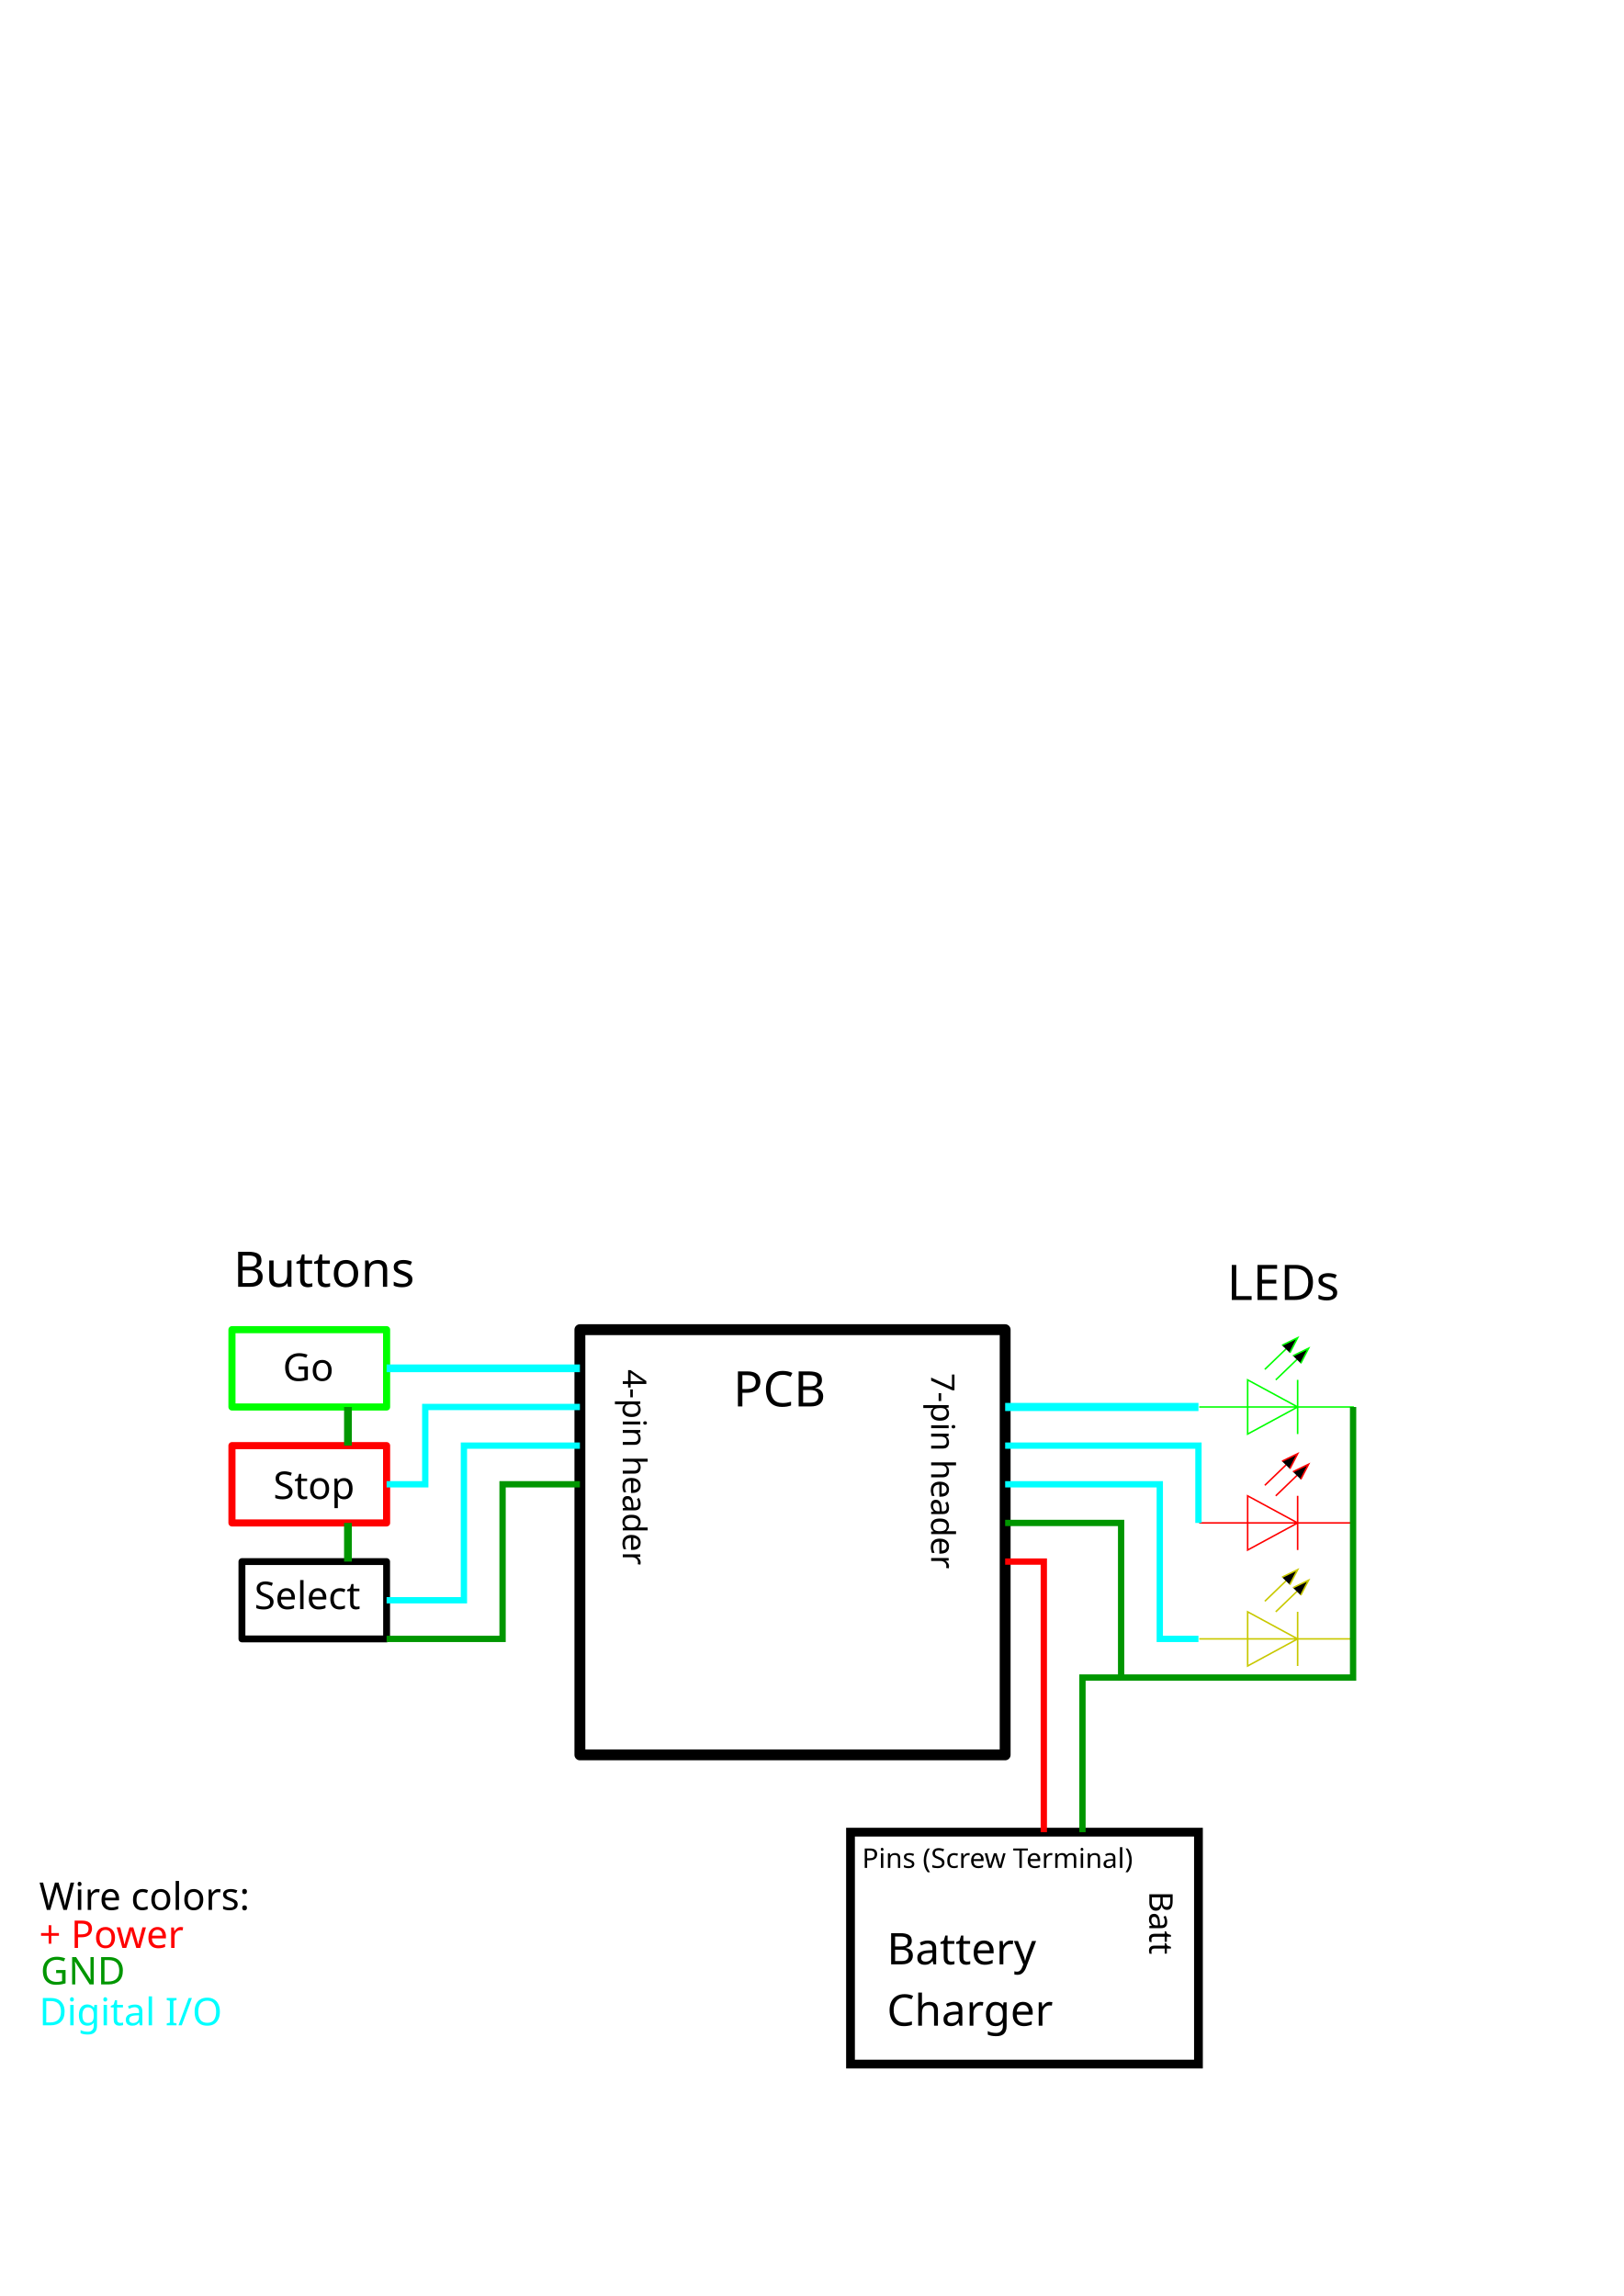
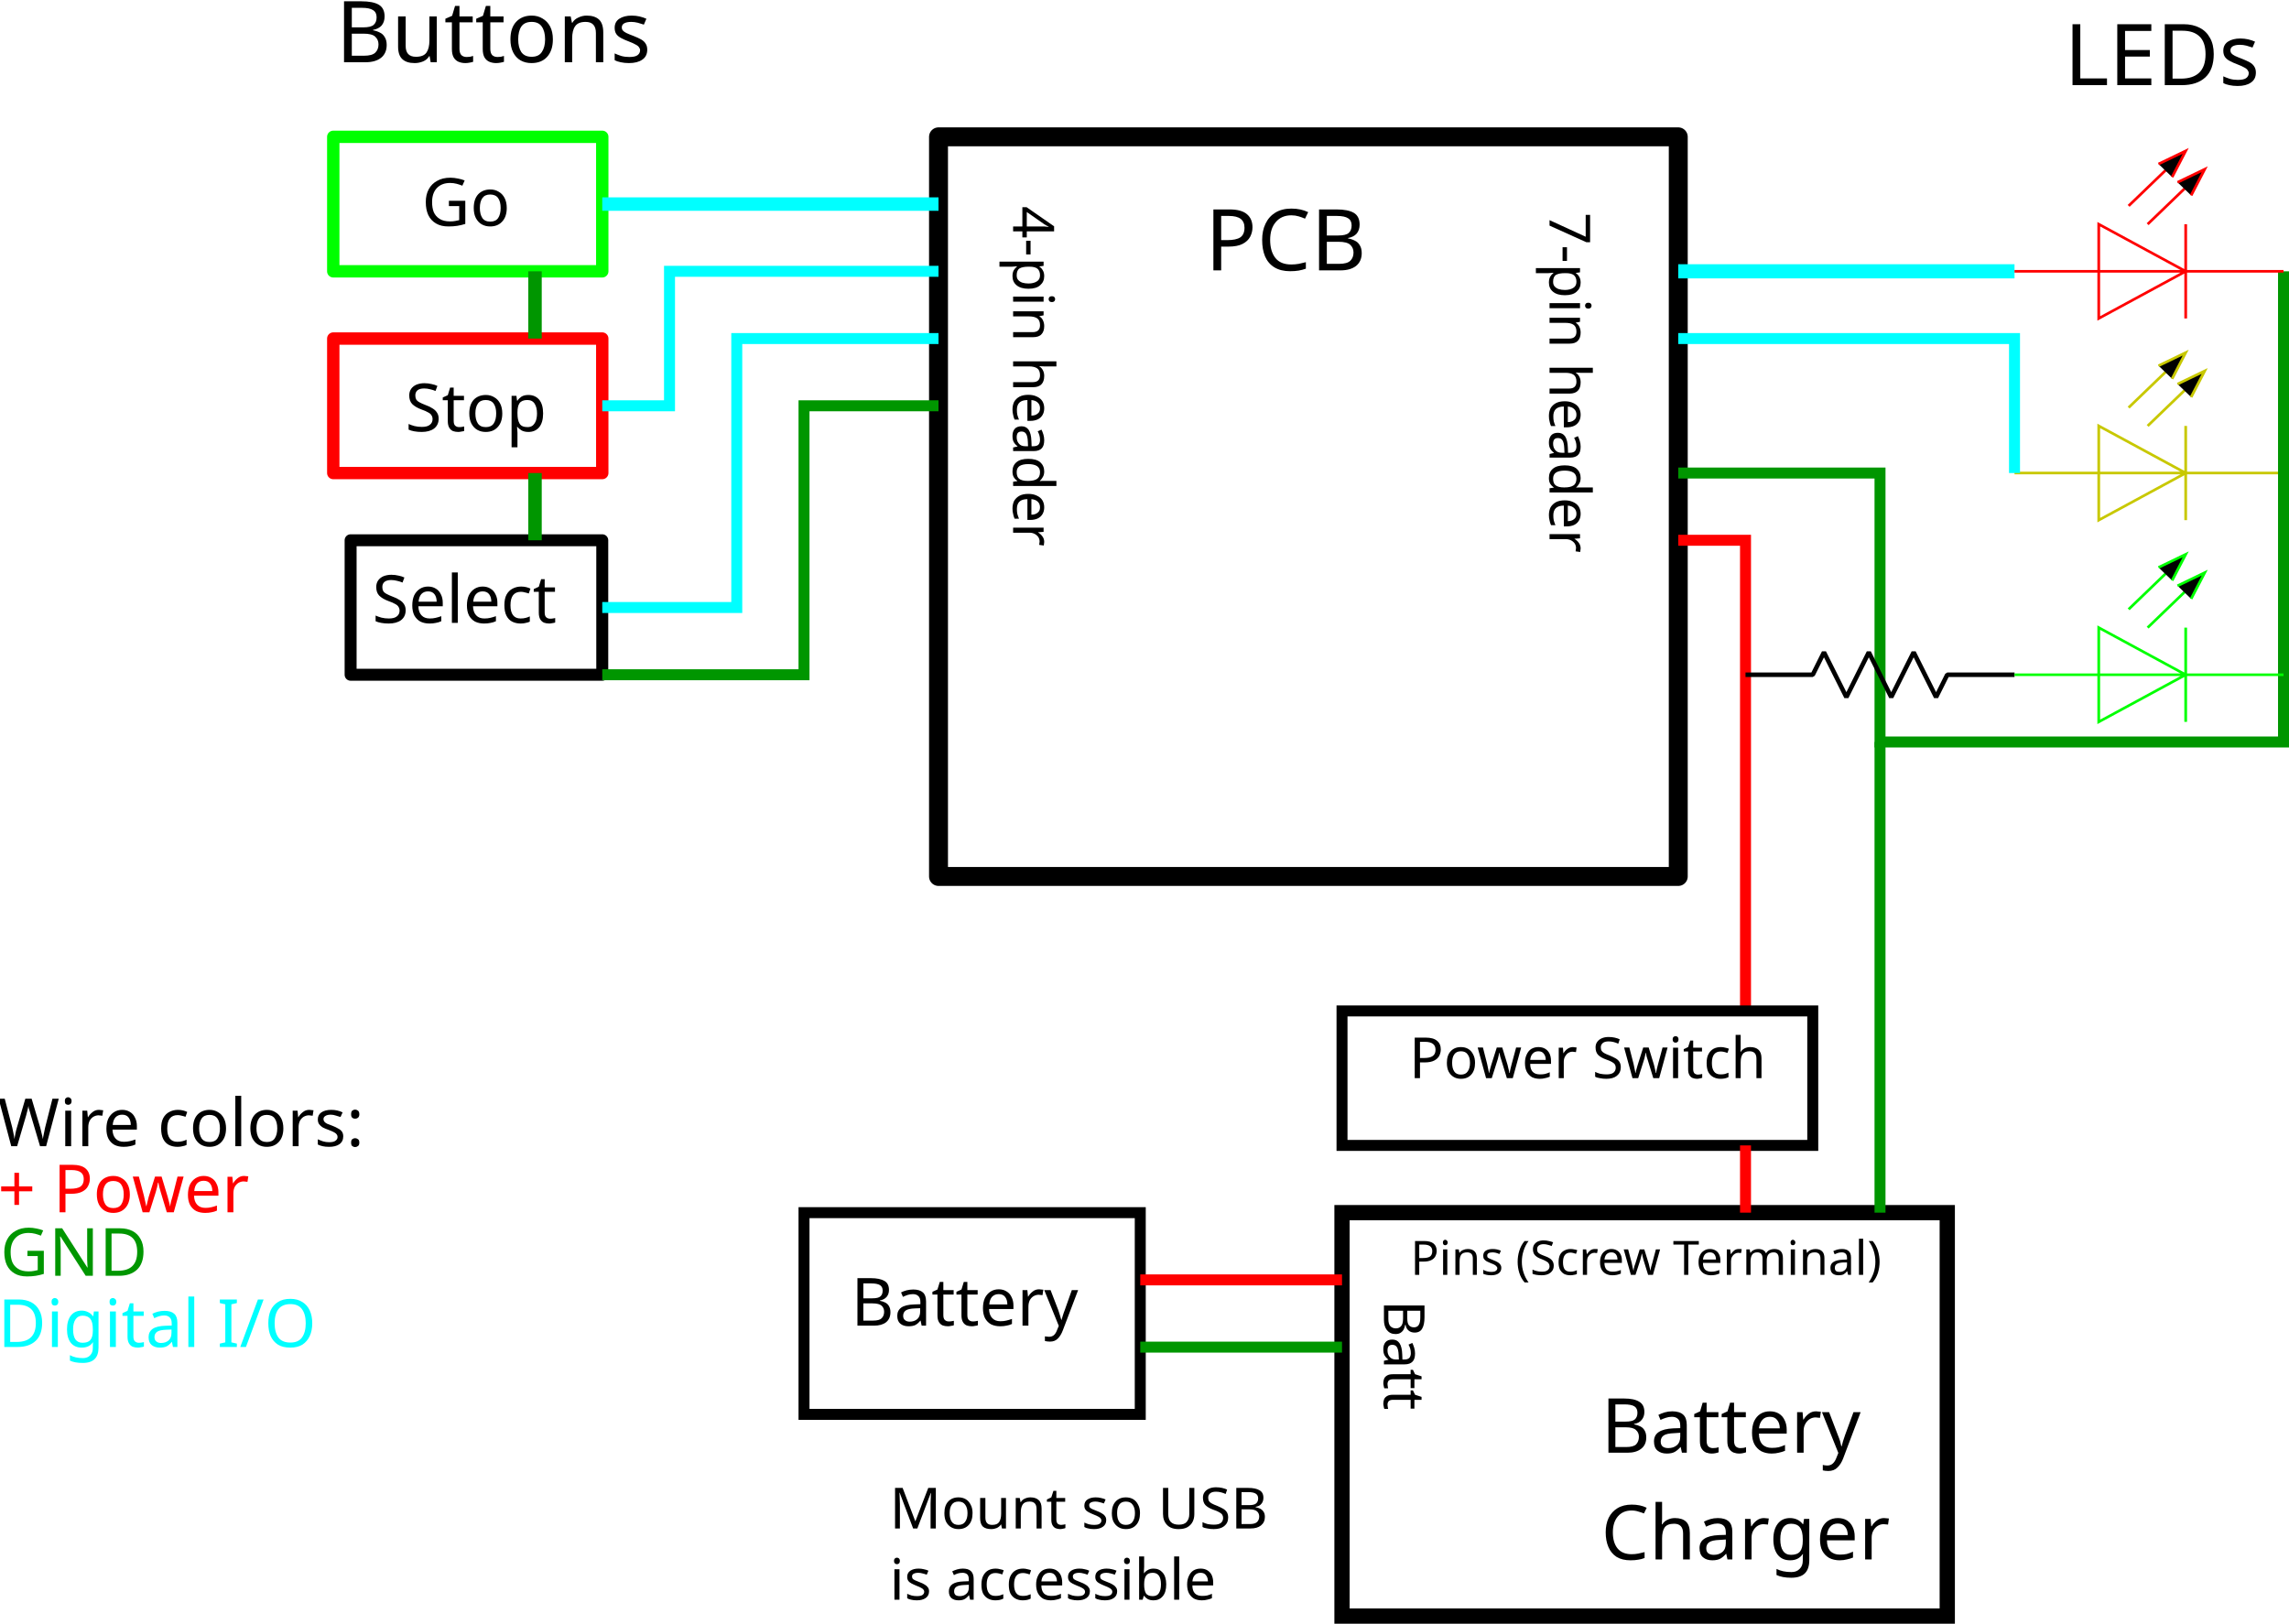
- <svg xmlns="http://www.w3.org/2000/svg" width="210mm" height="297mm" viewBox="0 0 210 297" version="1.1" id="svg8">
+ <svg xmlns="http://www.w3.org/2000/svg" width="170.186mm" height="120.742mm" viewBox="0 0 170.186 120.742" version="1.1" id="svg8">
  <defs id="defs2" />
-   <g id="layer1">
+   <g id="layer1" transform="translate(-5.222017,-161.8247)">
    <rect style="fill:none;fill-opacity:1;stroke:#000000;stroke-width:1.407;stroke-linejoin:round;stroke-miterlimit:4;stroke-dasharray:none;stroke-opacity:1" id="rect10" width="55" height="55" x="75" y="172" />
    <rect style="fill:none;fill-opacity:1;stroke:#00ff00;stroke-width:0.919;stroke-linejoin:round;stroke-miterlimit:4;stroke-dasharray:none;stroke-opacity:1" id="rect4520" width="20" height="10" x="30" y="172" />
    <rect style="fill:none;fill-opacity:1;stroke:#ff0000;stroke-width:0.919;stroke-linejoin:round;stroke-miterlimit:4;stroke-dasharray:none;stroke-opacity:1" id="rect4520-4" width="20" height="10" x="30" y="187" />
    <rect style="fill:none;fill-opacity:1;stroke:#000000;stroke-width:0.889;stroke-linejoin:round;stroke-miterlimit:4;stroke-dasharray:none;stroke-opacity:1" id="rect4520-45" width="18.71" height="10" x="31.29" y="202" />
    <text xml:space="preserve" style="font-style:normal;font-weight:normal;font-size:10.583px;line-height:1.25;font-family:sans-serif;letter-spacing:0px;word-spacing:0px;fill:#000000;fill-opacity:1;stroke:none;stroke-width:0.265" x="30.193" y="166.454" id="text4547">
      <tspan id="tspan4545" x="30.193" y="166.454" style="font-size:6.35px;line-height:1.25;stroke-width:0.265">Buttons</tspan>
    </text>
    <text xml:space="preserve" style="font-style:normal;font-weight:normal;font-size:6.35px;line-height:1.25;font-family:sans-serif;letter-spacing:0px;word-spacing:0px;fill:#000000;fill-opacity:1;stroke:none;stroke-width:0.265" x="36.582" y="178.615" id="text4551">
      <tspan id="tspan4549" x="36.582" y="178.615" style="font-size:4.939px;stroke-width:0.265">Go</tspan>
    </text>
    <text xml:space="preserve" style="font-style:normal;font-weight:normal;font-size:6.35px;line-height:1.25;font-family:sans-serif;letter-spacing:0px;word-spacing:0px;fill:#000000;fill-opacity:1;stroke:none;stroke-width:0.265" x="35.353" y="193.898" id="text4555">
      <tspan id="tspan4553" x="35.353" y="193.898" style="font-size:4.939px;stroke-width:0.265">Stop</tspan>
    </text>
    <text xml:space="preserve" style="font-style:normal;font-weight:normal;font-size:6.35px;line-height:1.25;font-family:sans-serif;letter-spacing:0px;word-spacing:0px;fill:#000000;fill-opacity:1;stroke:none;stroke-width:0.265" x="32.897" y="208.142" id="text4559">
      <tspan id="tspan4557" x="32.897" y="208.142" style="font-size:4.939px;stroke-width:0.265">Select</tspan>
    </text>
-     <g id="g4587" transform="matrix(0.2020203,0,0,0.194647,154.2929,172.2677)" style="stroke:#00ff00;stroke-opacity:1">
-       <path id="path4573" d="M 67,50 35,32 v 36 z m 36,0 H 4 M 67,32 V 68 M 46,25 64,7 m 7,7 -18,18" style="fill:none;stroke:#00ff00;stroke-opacity:1" />
-       <path id="path4575" d="M 57,9 67,4 62,14 m 2,2 10,-5 -5,10" style="stroke:#00ff00;stroke-opacity:1" />
-     </g>
-     <g id="g4587-6" transform="matrix(0.2020203,0,0,0.194647,154.2929,187.2677)" style="stroke:#ff0000;stroke-opacity:1">
-       <path id="path4573-2" d="M 67,50 35,32 v 36 z m 36,0 H 4 M 67,32 V 68 M 46,25 64,7 m 7,7 -18,18" style="fill:none;stroke:#ff0000;stroke-opacity:1" />
-       <path id="path4575-8" d="M 57,9 67,4 62,14 m 2,2 10,-5 -5,10" style="stroke:#ff0000;stroke-opacity:1" />
-     </g>
+     <g id="g4587-6" transform="matrix(0.2020203,0,0,0.194647,154.1919,188.764)" style="stroke:#ff0000;stroke-opacity:1" />
    <text xml:space="preserve" style="font-style:normal;font-weight:normal;font-size:6.35px;line-height:1.25;font-family:sans-serif;letter-spacing:0px;word-spacing:0px;fill:#000000;fill-opacity:1;stroke:none;stroke-width:0.265" x="158.704" y="168.155" id="text4638">
      <tspan id="tspan4636" x="158.704" y="168.155" style="stroke-width:0.265">LEDs</tspan>
    </text>
    <text xml:space="preserve" style="font-style:normal;font-weight:normal;font-size:6.35px;line-height:1.25;font-family:sans-serif;letter-spacing:0px;word-spacing:0px;fill:#000000;fill-opacity:1;stroke:none;stroke-width:0.265" x="5.058" y="247.057" id="text4642">
-       <tspan x="5.058" y="247.057" style="stroke-width:0.265;font-size:4.939px" id="tspan4644">Wire colors:</tspan>
+       <tspan x="5.058" y="247.057" style="font-size:4.939px;stroke-width:0.265" id="tspan4644">Wire colors:</tspan>
    </text>
    <text xml:space="preserve" style="font-style:normal;font-weight:normal;font-size:6.35px;line-height:1.25;font-family:sans-serif;letter-spacing:0px;word-spacing:0px;fill:#ff0000;fill-opacity:1;stroke:none;stroke-width:0.265" x="5.058" y="251.971" id="text4650">
      <tspan id="tspan4648" x="5.058" y="251.971" style="font-size:4.939px;fill:#ff0000;fill-opacity:1;stroke-width:0.265">+ Power</tspan>
    </text>
-     <text xml:space="preserve" style="font-style:normal;font-weight:normal;font-size:6.35px;line-height:1.25;font-family:sans-serif;letter-spacing:0px;word-spacing:0px;fill:#009600;fill-opacity:1;stroke:none;stroke-width:0.265;" x="5.247" y="256.696" id="text4654">
-       <tspan id="tspan4652" x="5.247" y="256.696" style="font-size:4.939px;fill:#009600;fill-opacity:1;stroke-width:0.265;">GND</tspan>
+     <text xml:space="preserve" style="font-style:normal;font-weight:normal;font-size:6.35px;line-height:1.25;font-family:sans-serif;letter-spacing:0px;word-spacing:0px;fill:#009600;fill-opacity:1;stroke:none;stroke-width:0.265" x="5.247" y="256.696" id="text4654">
+       <tspan id="tspan4652" x="5.247" y="256.696" style="font-size:4.939px;fill:#009600;fill-opacity:1;stroke-width:0.265">GND</tspan>
    </text>
    <text xml:space="preserve" style="font-style:normal;font-weight:normal;font-size:6.35px;line-height:1.25;font-family:sans-serif;letter-spacing:0px;word-spacing:0px;fill:#00ffff;fill-opacity:1;stroke:none;stroke-width:0.265" x="5.058" y="261.987" id="text4658">
      <tspan id="tspan4656" x="5.058" y="261.987" style="font-size:4.939px;fill:#00ffff;fill-opacity:1;stroke-width:0.265">Digital I/O</tspan>
    </text>
-     <path style="fill:none;stroke:#00ffff;stroke-width:1;stroke-linecap:butt;stroke-linejoin:miter;stroke-opacity:1;stroke-miterlimit:4;stroke-dasharray:none" d="M 75,177 H 50" id="path4670" />
+     <path style="fill:none;stroke:#00ffff;stroke-width:1;stroke-linecap:butt;stroke-linejoin:miter;stroke-miterlimit:4;stroke-dasharray:none;stroke-opacity:1" d="M 75,177 H 50" id="path4670" />
    <path style="fill:none;stroke:#00ffff;stroke-width:0.816;stroke-linecap:butt;stroke-linejoin:miter;stroke-miterlimit:4;stroke-dasharray:none;stroke-opacity:1" d="M 75,182 H 55 v 10 h -5" id="path4681" />
    <path style="fill:none;stroke:#00ffff;stroke-width:0.816;stroke-linecap:butt;stroke-linejoin:miter;stroke-miterlimit:4;stroke-dasharray:none;stroke-opacity:1" d="M 75,187 H 60 v 20 H 50" id="path4683" />
    <path style="fill:none;stroke:#009600;stroke-width:0.816;stroke-linecap:butt;stroke-linejoin:miter;stroke-miterlimit:4;stroke-dasharray:none;stroke-opacity:1" d="M 75,192 H 65 v 20 H 50" id="path4687" />
    <path style="fill:none;stroke:#009600;stroke-width:1;stroke-linecap:butt;stroke-linejoin:miter;stroke-miterlimit:4;stroke-dasharray:none;stroke-opacity:1" d="m 45,202 v -5" id="path4689" />
    <path style="fill:none;stroke:#009600;stroke-width:1;stroke-linecap:butt;stroke-linejoin:miter;stroke-miterlimit:4;stroke-dasharray:none;stroke-opacity:1" d="m 45,187 v -5" id="path4689-6" />
-     <g id="g4587-6-8" transform="matrix(0.2020202,0,0,0.194647,154.2929,202.2677)" style="stroke:#c8c800;stroke-opacity:1">
+     <g id="g4587-6-8" transform="matrix(0.2020202,0,0,0.194647,154.1919,187.2677)" style="stroke:#c8c800;stroke-opacity:1">
      <path id="path4573-2-8" d="M 67,50 35,32 v 36 z m 36,0 H 4 M 67,32 V 68 M 46,25 64,7 m 7,7 -18,18" style="fill:none;stroke:#c8c800;stroke-opacity:1" />
      <path id="path4575-8-2" d="M 57,9 67,4 62,14 m 2,2 10,-5 -5,10" style="stroke:#c8c800;stroke-opacity:1" />
    </g>
    <path style="opacity:1;vector-effect:none;fill:none;fill-opacity:1;stroke:#00ffff;stroke-width:1.054;stroke-linecap:butt;stroke-linejoin:miter;stroke-miterlimit:4;stroke-dasharray:none;stroke-dashoffset:0;stroke-opacity:1" d="m 130,182 h 25" id="path4733" />
    <text xml:space="preserve" style="font-style:normal;font-weight:normal;font-size:6.35px;line-height:1.25;font-family:sans-serif;letter-spacing:0px;word-spacing:0px;fill:#000000;fill-opacity:1;stroke:none;stroke-width:0.265" x="94.827" y="181.93" id="text4822">
      <tspan id="tspan4820" x="94.827" y="181.93" style="stroke-width:0.265">PCB</tspan>
    </text>
    <text xml:space="preserve" style="font-style:normal;font-weight:normal;font-size:6.35px;line-height:1.25;font-family:sans-serif;letter-spacing:0px;word-spacing:0px;fill:#000000;fill-opacity:1;stroke:none;stroke-width:0.265" x="177.138" y="-80.55" id="text4826" transform="rotate(90)">
      <tspan id="tspan4824" x="177.138" y="-80.55" style="font-size:4.233px;stroke-width:0.265">4-pin header</tspan>
    </text>
    <text xml:space="preserve" style="font-style:normal;font-weight:normal;font-size:6.35px;line-height:1.25;font-family:sans-serif;letter-spacing:0px;word-spacing:0px;fill:#000000;fill-opacity:1;stroke:none;stroke-width:0.265" x="177.619" y="-120.431" id="text4830" transform="rotate(90)">
      <tspan id="tspan4828" x="177.619" y="-120.431" style="font-size:4.233px;stroke-width:0.265">7-pin header</tspan>
    </text>
-     <path style="fill:none;stroke:#00ffff;stroke-width:0.816;stroke-linecap:butt;stroke-linejoin:miter;stroke-opacity:1;font-variant-east_asian:normal;opacity:1;vector-effect:none;fill-opacity:1;stroke-miterlimit:4;stroke-dasharray:none;stroke-dashoffset:0" d="M 155,197 V 187 H 130" id="path4844" />
-     <path style="fill:none;stroke:#00ffff;stroke-width:0.816;stroke-linecap:butt;stroke-linejoin:miter;stroke-opacity:1;font-variant-east_asian:normal;opacity:1;vector-effect:none;fill-opacity:1;stroke-miterlimit:4;stroke-dasharray:none;stroke-dashoffset:0" d="m 155,212 h -5 v -20 h -20" id="path4846" />
-     <path style="fill:none;stroke:#009600;stroke-width:0.816;stroke-linecap:butt;stroke-linejoin:miter;stroke-opacity:1;font-variant-east_asian:normal;opacity:1;vector-effect:none;fill-opacity:1;stroke-miterlimit:4;stroke-dasharray:none;stroke-dashoffset:0" d="m 130,197 h 15 v 20 h 30 v -35" id="path4848" />
-     <rect style="opacity:1;vector-effect:none;fill:none;fill-opacity:1;stroke:#000000;stroke-width:1.134;stroke-linecap:butt;stroke-linejoin:miter;stroke-miterlimit:4;stroke-dasharray:none;stroke-dashoffset:0;stroke-opacity:1" id="rect4850" width="45" height="30" x="110" y="237" />
-     <text xml:space="preserve" style="font-style:normal;font-weight:normal;font-size:6.35px;line-height:1.25;font-family:sans-serif;letter-spacing:0px;word-spacing:0px;fill:#000000;fill-opacity:1;stroke:none;stroke-width:0.265" x="114.708" y="254.095" id="text4854">
-       <tspan id="tspan4852" x="114.708" y="254.095" style="font-size:5.644px;stroke-width:0.265">Battery</tspan>
-       <tspan x="114.708" y="262.033" style="font-size:5.644px;stroke-width:0.265" id="tspan4856">Charger</tspan>
+     <path style="opacity:1;vector-effect:none;fill:none;fill-opacity:1;stroke:#00ffff;stroke-width:0.816;stroke-linecap:butt;stroke-linejoin:miter;stroke-miterlimit:4;stroke-dasharray:none;stroke-dashoffset:0;stroke-opacity:1" d="M 155,197 V 187 H 130" id="path4844" />
+     <path style="opacity:1;vector-effect:none;fill:none;fill-opacity:1;stroke:#009600;stroke-width:0.816;stroke-linecap:butt;stroke-linejoin:miter;stroke-miterlimit:4;stroke-dasharray:none;stroke-dashoffset:0;stroke-opacity:1" d="m 130,197 h 15 v 20 h 30 v -35" id="path4848" />
+     <rect style="opacity:1;vector-effect:none;fill:none;fill-opacity:1;stroke:#000000;stroke-width:1.134;stroke-linecap:butt;stroke-linejoin:miter;stroke-miterlimit:4;stroke-dasharray:none;stroke-dashoffset:0;stroke-opacity:1" id="rect4850" width="45" height="30" x="105" y="252" />
+     <text xml:space="preserve" style="font-style:normal;font-weight:normal;font-size:6.35px;line-height:1.25;font-family:sans-serif;letter-spacing:0px;word-spacing:0px;fill:#000000;fill-opacity:1;stroke:none;stroke-width:0.265" x="124.26" y="269.851" id="text4854">
+       <tspan id="tspan4852" x="124.26" y="269.851" style="font-size:5.644px;stroke-width:0.265">Battery</tspan>
+       <tspan x="124.26" y="277.789" style="font-size:5.644px;stroke-width:0.265" id="tspan4856">Charger</tspan>
    </text>
-     <text xml:space="preserve" style="font-style:normal;font-weight:normal;font-size:6.35px;line-height:1.25;font-family:sans-serif;letter-spacing:0px;word-spacing:0px;fill:#000000;fill-opacity:1;stroke:none;stroke-width:0.265" x="149.725" y="256.158" id="text4893">
-       <tspan id="tspan4891" x="253.134" y="152.749" style="font-size:4.233px;writing-mode:tb-rl;stroke-width:0.265">USB</tspan>
+     <text xml:space="preserve" style="font-style:normal;font-weight:normal;font-size:6.35px;line-height:1.25;font-family:sans-serif;letter-spacing:0px;word-spacing:0px;fill:#000000;fill-opacity:1;stroke:none;stroke-width:0.265" x="109.006" y="270.402" id="text4893">
+       <tspan id="tspan4891" x="270.402" y="109.006" style="font-size:4.233px;writing-mode:tb-rl;stroke-width:0.265">USB</tspan>
    </text>
-     <text xml:space="preserve" style="font-style:normal;font-weight:normal;font-size:6.35px;line-height:1.25;font-family:sans-serif;letter-spacing:0px;word-spacing:0px;fill:#000000;fill-opacity:1;stroke:none;stroke-width:0.265" x="244.631" y="-148.649" id="text4897" transform="rotate(90)">
-       <tspan id="tspan4895" x="244.631" y="-148.649" style="font-size:4.233px;stroke-width:0.265">Batt</tspan>
+     <text xml:space="preserve" style="font-style:normal;font-weight:normal;font-size:6.35px;line-height:1.25;font-family:sans-serif;letter-spacing:0px;word-spacing:0px;fill:#000000;fill-opacity:1;stroke:none;stroke-width:0.265" x="258.497" y="-108.12" id="text4897" transform="rotate(90)">
+       <tspan id="tspan4895" x="258.497" y="-108.12" style="font-size:4.233px;stroke-width:0.265">Batt</tspan>
    </text>
-     <text xml:space="preserve" style="font-style:normal;font-weight:normal;font-size:6.35px;line-height:1.25;font-family:sans-serif;letter-spacing:0px;word-spacing:0px;fill:#000000;fill-opacity:1;stroke:none;stroke-width:0.265" x="111.496" y="241.622" id="text4901">
-       <tspan x="111.496" y="241.622" style="font-size:3.528px;stroke-width:0.265" id="tspan4907">Pins (Screw Terminal)</tspan>
+     <text xml:space="preserve" style="font-style:normal;font-weight:normal;font-size:6.35px;line-height:1.25;font-family:sans-serif;letter-spacing:0px;word-spacing:0px;fill:#000000;fill-opacity:1;stroke:none;stroke-width:0.265" x="110.086" y="256.622" id="text4901">
+       <tspan x="110.086" y="256.622" style="font-size:3.528px;stroke-width:0.265" id="tspan4907">Pins (Screw Terminal)</tspan>
    </text>
-     <path style="fill:none;stroke:#ff0000;stroke-width:0.816;stroke-linecap:butt;stroke-linejoin:miter;stroke-opacity:1;font-variant-east_asian:normal;opacity:1;vector-effect:none;fill-opacity:1;stroke-miterlimit:4;stroke-dasharray:none;stroke-dashoffset:0" d="m 130,202 h 5 v 35" id="path4911" />
-     <path style="fill:none;stroke:#009600;stroke-width:0.816;stroke-linecap:butt;stroke-linejoin:miter;stroke-opacity:1;font-variant-east_asian:normal;opacity:1;vector-effect:none;fill-opacity:1;stroke-miterlimit:4;stroke-dasharray:none;stroke-dashoffset:0" d="m 145,217 h -5 v 20" id="path4913" />
+     <path style="opacity:1;vector-effect:none;fill:none;fill-opacity:1;stroke:#ff0000;stroke-width:0.816;stroke-linecap:butt;stroke-linejoin:miter;stroke-miterlimit:4;stroke-dasharray:none;stroke-dashoffset:0;stroke-opacity:1" d="m 130,202 h 5 v 35" id="path4911" />
+     <rect style="opacity:1;vector-effect:none;fill:none;fill-opacity:1;stroke:#000000;stroke-width:0.816;stroke-linecap:butt;stroke-linejoin:miter;stroke-miterlimit:4;stroke-dasharray:none;stroke-dashoffset:0;stroke-opacity:1" id="rect4934" width="25" height="15" x="65" y="252" />
+     <text xml:space="preserve" style="font-style:normal;font-weight:normal;font-size:4.939px;line-height:1.25;font-family:sans-serif;letter-spacing:0px;word-spacing:0px;fill:#000000;fill-opacity:1;stroke:none;stroke-width:0.265" x="68.488" y="260.402" id="text4938">
+       <tspan id="tspan4936" x="68.488" y="260.402" style="stroke-width:0.265">Battery</tspan>
+     </text>
+     <text xml:space="preserve" style="font-style:normal;font-weight:normal;font-size:4.233px;line-height:1.25;font-family:sans-serif;letter-spacing:0px;word-spacing:0px;fill:#000000;fill-opacity:1;stroke:none;stroke-width:0.265" x="71.365" y="275.488" id="text4942">
+       <tspan id="tspan4940" x="71.365" y="275.488" style="stroke-width:0.265">Mount so USB</tspan>
+       <tspan x="71.365" y="280.78" style="stroke-width:0.265" id="tspan4944">is accessible</tspan>
+     </text>
+     <path style="opacity:1;vector-effect:none;fill:none;fill-opacity:1;stroke:#ff0000;stroke-width:0.816;stroke-linecap:butt;stroke-linejoin:miter;stroke-miterlimit:4;stroke-dasharray:none;stroke-dashoffset:0;stroke-opacity:1" d="m 90,257 h 15" id="path4946" />
+     <path style="opacity:1;vector-effect:none;fill:none;fill-opacity:1;stroke:#009600;stroke-width:0.816;stroke-linecap:butt;stroke-linejoin:miter;stroke-miterlimit:4;stroke-dasharray:none;stroke-dashoffset:0;stroke-opacity:1" d="m 90,262 h 15" id="path4948" />
+     <rect style="opacity:1;vector-effect:none;fill:none;fill-opacity:1;stroke:#000000;stroke-width:0.816;stroke-linecap:butt;stroke-linejoin:miter;stroke-miterlimit:4;stroke-dasharray:none;stroke-dashoffset:0;stroke-opacity:1" id="rect4978" width="35" height="10" x="105" y="237" />
+     <text xml:space="preserve" style="font-style:normal;font-weight:normal;font-size:4.233px;line-height:1.25;font-family:sans-serif;letter-spacing:0px;word-spacing:0px;fill:#000000;fill-opacity:1;stroke:none;stroke-width:0.265" x="110" y="242" id="text4982">
+       <tspan id="tspan4980" x="110" y="242" style="stroke-width:0.265">Power Switch</tspan>
+     </text>
+     <text xml:space="preserve" style="font-style:normal;font-weight:normal;font-size:4.233px;line-height:1.25;font-family:sans-serif;letter-spacing:0px;word-spacing:0px;fill:#000000;fill-opacity:1;stroke:none;stroke-width:0.265" x="80" y="267" id="text4986">
+       <tspan id="tspan4984" x="80" y="270.746" style="stroke-width:0.265" />
+     </text>
+     <path style="opacity:1;vector-effect:none;fill:none;fill-opacity:1;stroke:#ff0000;stroke-width:0.816;stroke-linecap:butt;stroke-linejoin:miter;stroke-miterlimit:4;stroke-dasharray:none;stroke-dashoffset:0;stroke-opacity:1" d="m 135,247 v 5" id="path4988" />
+     <path style="opacity:1;vector-effect:none;fill:none;fill-opacity:1;stroke:#009600;stroke-width:0.816;stroke-linecap:butt;stroke-linejoin:miter;stroke-miterlimit:4;stroke-dasharray:none;stroke-dashoffset:0;stroke-opacity:1" d="m 145,217 v 35" id="path4990" />
+     <path id="path5030" d="m 135,212 h 5 l 0.833,-1.667 1.667,3.333 1.667,-3.333 1.667,3.333 1.667,-3.333 1.667,3.333 L 150,212 h 5" style="fill:none;stroke:#000000;stroke-width:0.333;stroke-linejoin:bevel" />
+     <g id="g4587-6-8-7" transform="matrix(0.2020202,0,0,0.194647,154.1919,172.2677)" style="stroke:#ff0000;stroke-opacity:1">
+       <path id="path4573-2-8-8" d="M 67,50 35,32 v 36 z m 36,0 H 4 M 67,32 V 68 M 46,25 64,7 m 7,7 -18,18" style="fill:none;stroke:#ff0000;stroke-opacity:1" />
+       <path id="path4575-8-2-8" d="M 57,9 67,4 62,14 m 2,2 10,-5 -5,10" style="stroke:#ff0000;stroke-opacity:1" />
+     </g>
+     <g id="g4587-6-8-4" transform="matrix(0.2020202,0,0,0.194647,154.1919,202.2677)" style="stroke:#00ff00;stroke-opacity:1">
+       <path id="path4573-2-8-3" d="M 67,50 35,32 v 36 z m 36,0 H 4 M 67,32 V 68 M 46,25 64,7 m 7,7 -18,18" style="fill:none;stroke:#00ff00;stroke-opacity:1" />
+       <path id="path4575-8-2-9" d="M 57,9 67,4 62,14 m 2,2 10,-5 -5,10" style="stroke:#00ff00;stroke-opacity:1" />
+     </g>
  </g>
</svg>
